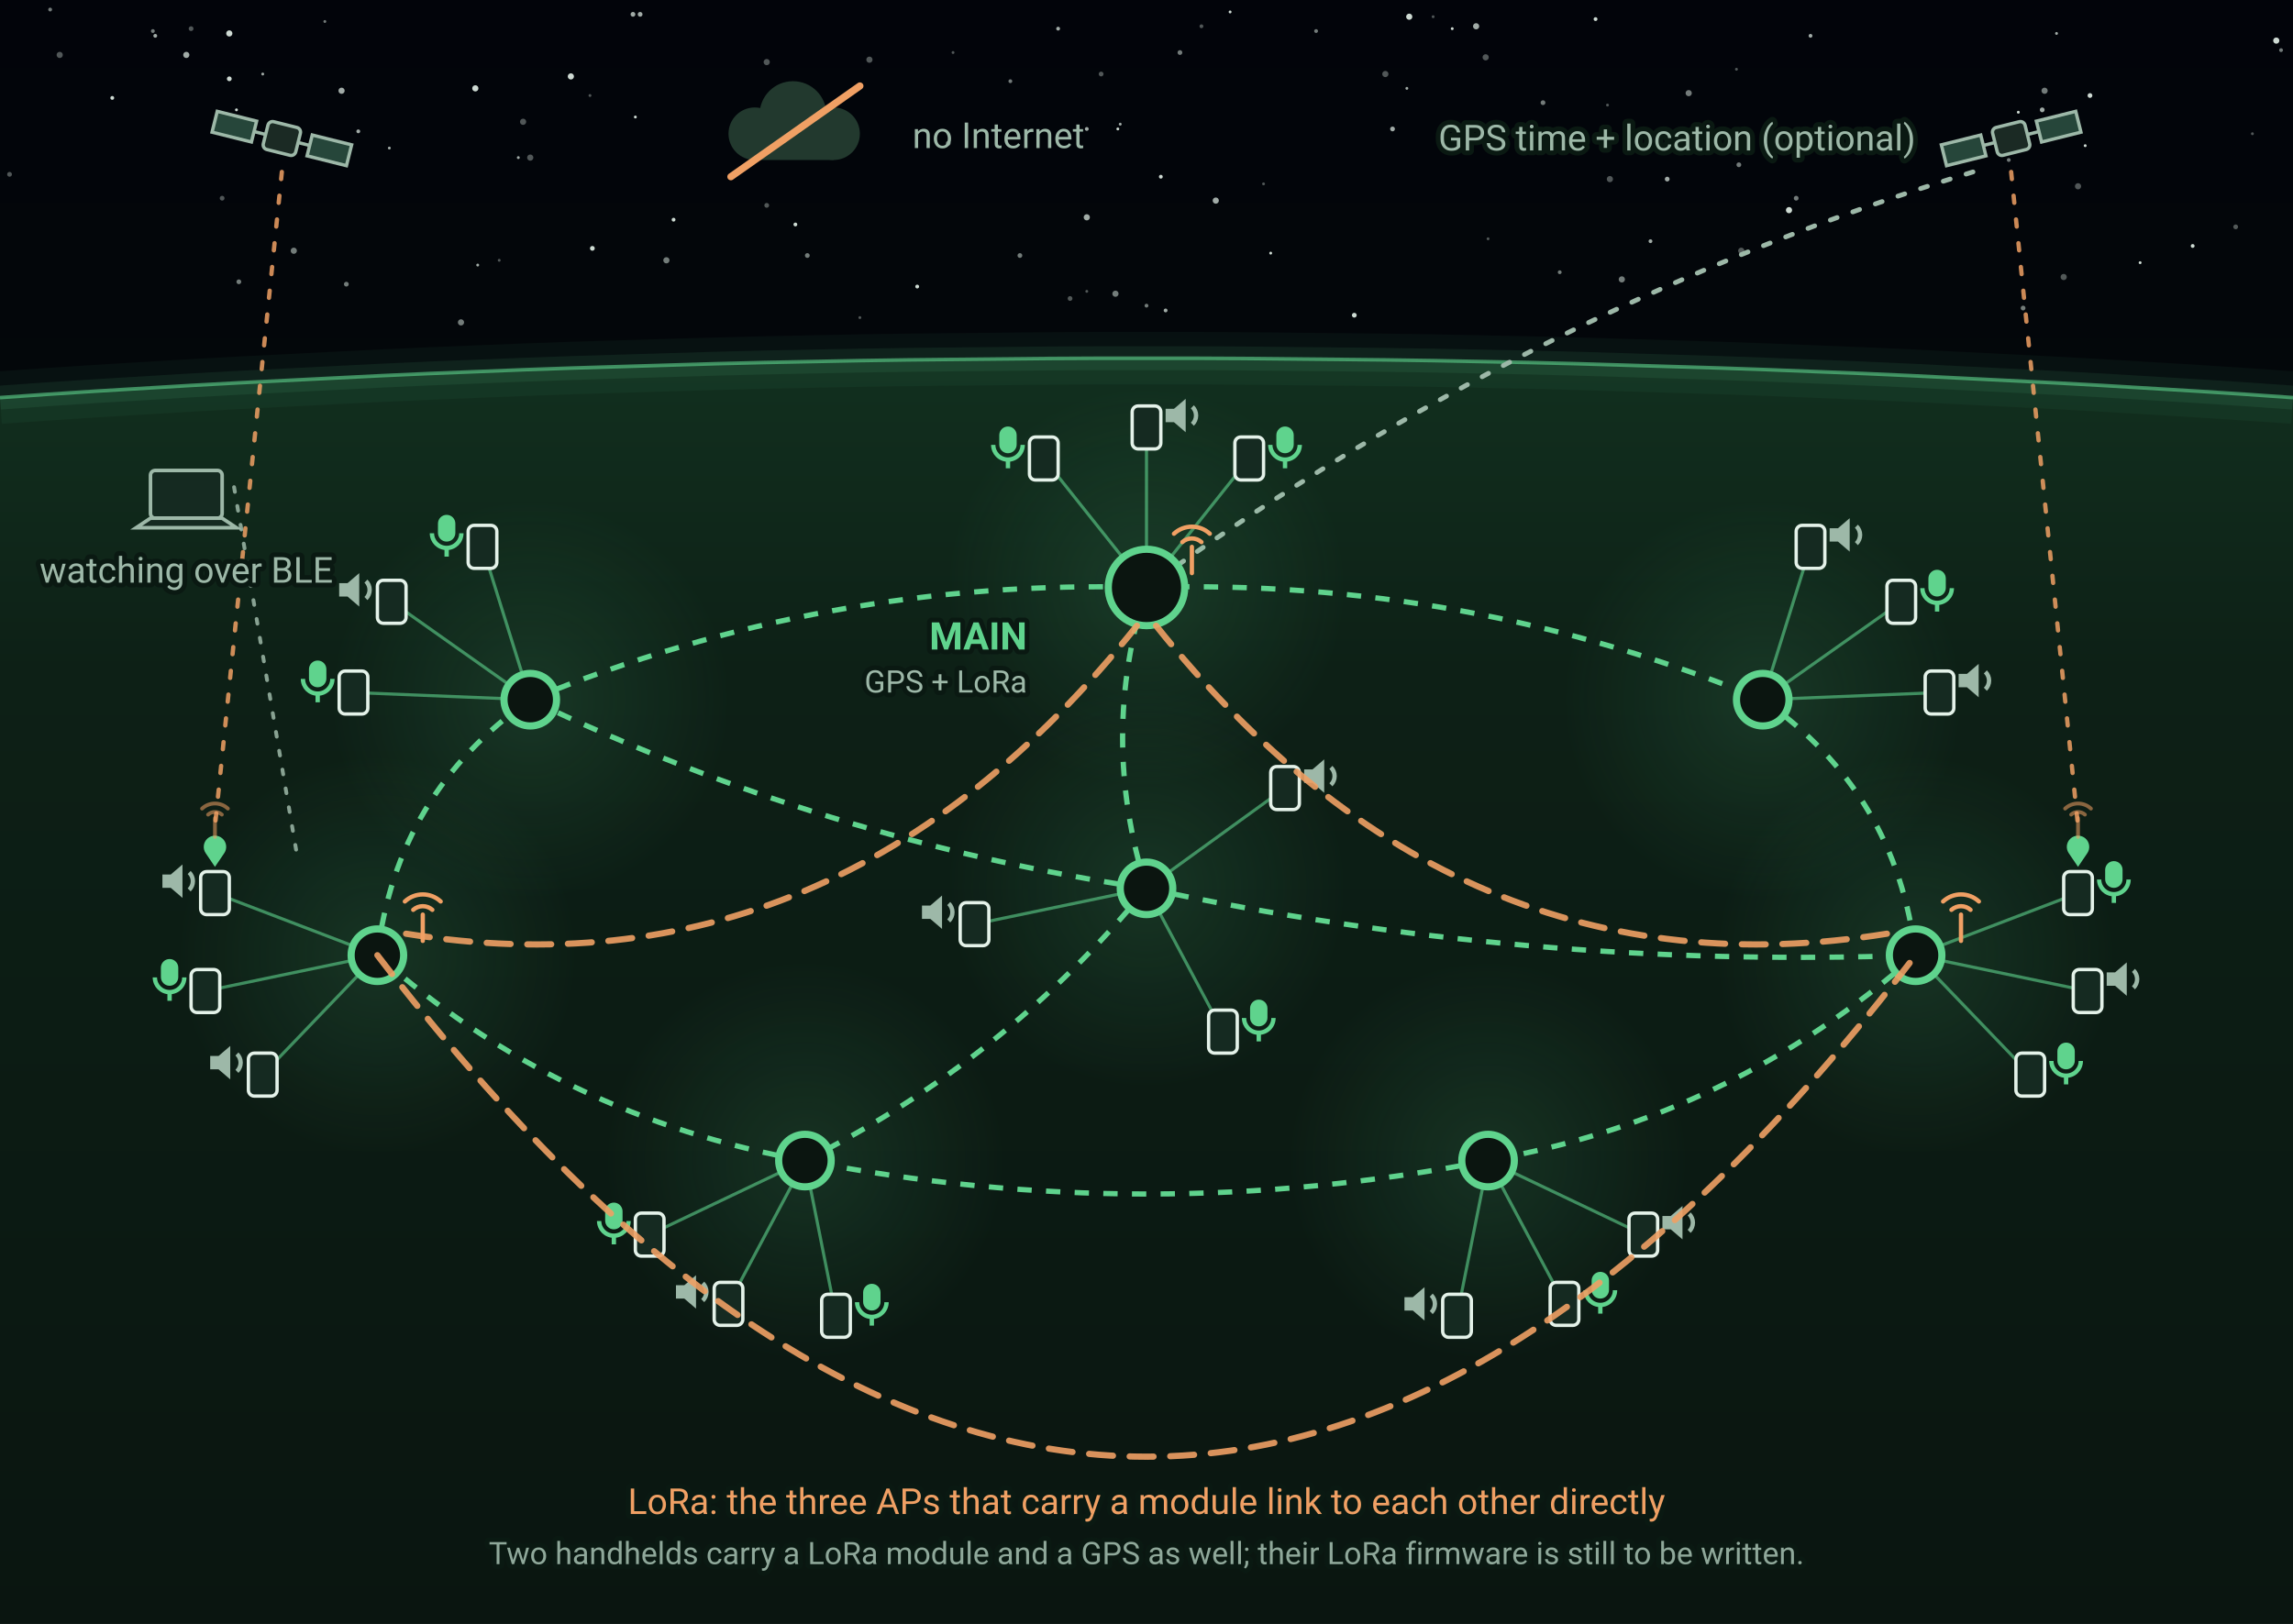
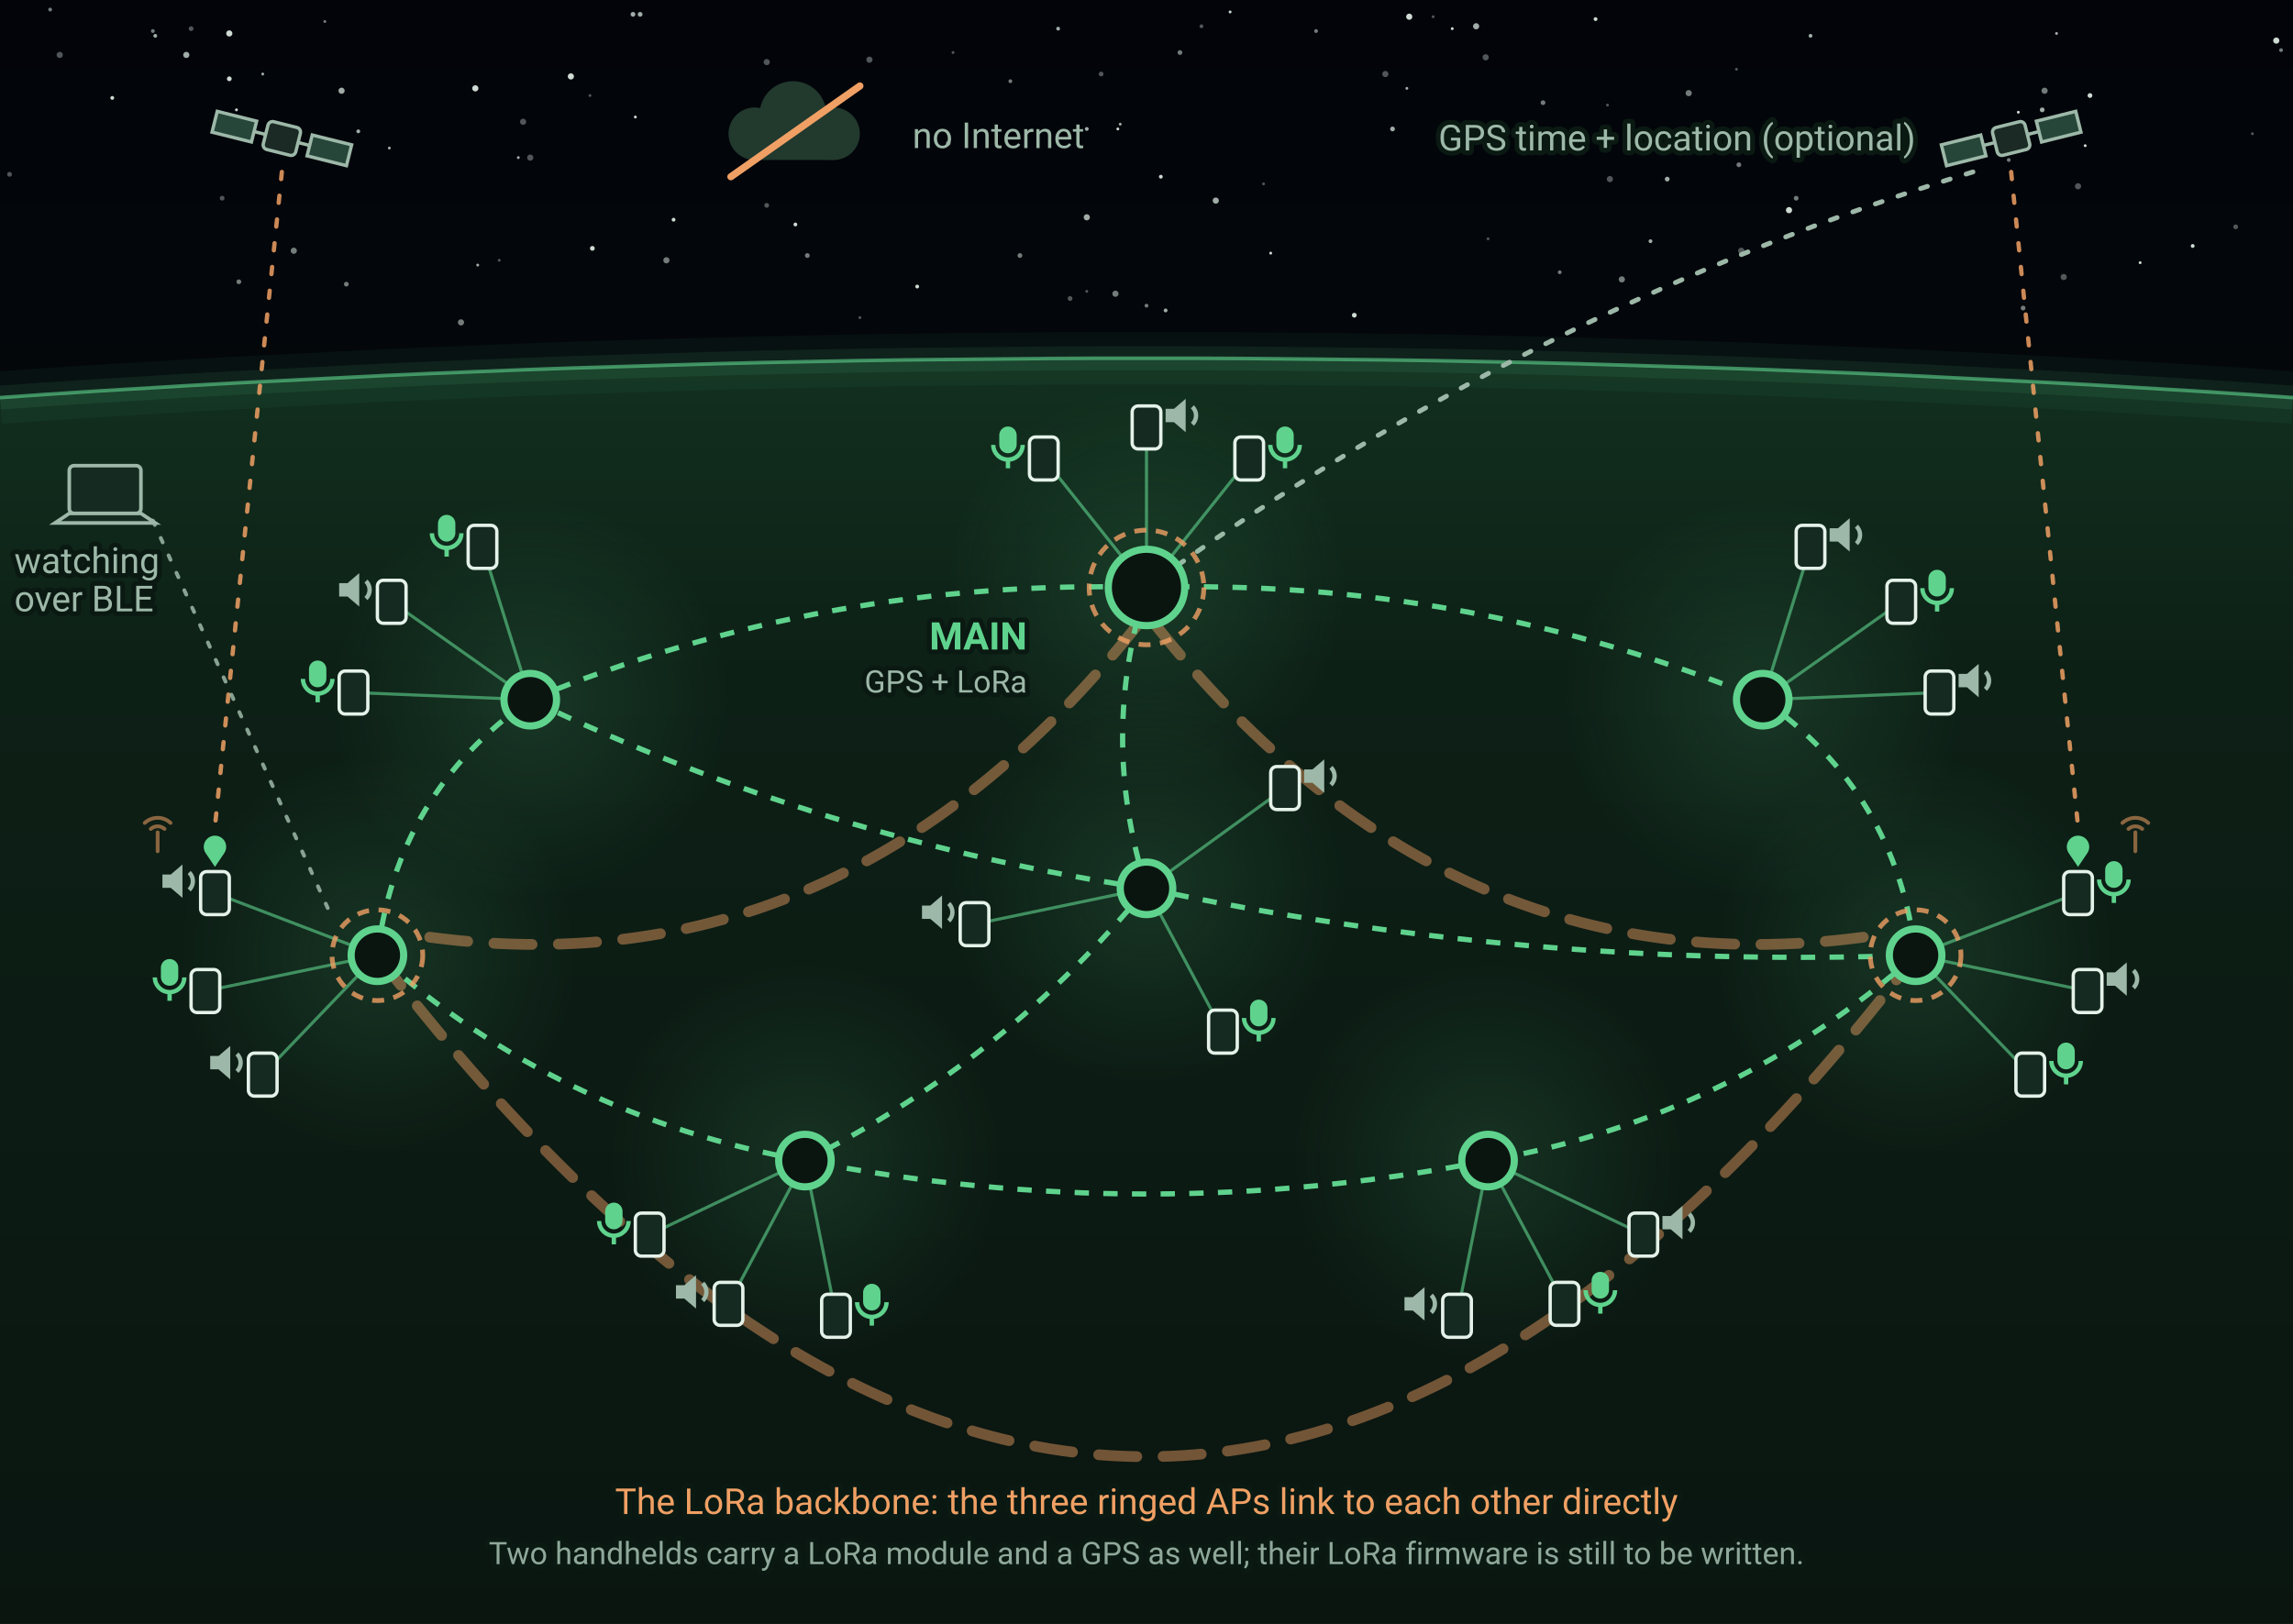
<svg xmlns="http://www.w3.org/2000/svg" viewBox="0 0 960 680" font-family="'Segoe UI', system-ui, -apple-system, Roboto, 'Helvetica Neue', Arial, sans-serif" font-size="15" role="img" aria-labelledby="dt dd">
  <defs>
    <radialGradient id="halo" r=".5">
      <stop offset="0" stop-color="#5FD38D" stop-opacity=".13" />
      <stop offset="1" stop-color="#5FD38D" stop-opacity="0" />
    </radialGradient>
    <linearGradient id="ground" x1="0" y1="0" x2="0" y2="1">
      <stop offset="0" stop-color="#12301F" />
      <stop offset=".25" stop-color="#0D2016" />
      <stop offset="1" stop-color="#0A1510" />
    </linearGradient>
    <linearGradient id="space" x1="0" y1="0" x2="0" y2="1">
      <stop offset="0" stop-color="#02040A" />
      <stop offset="1" stop-color="#06100C" />
    </linearGradient>
  </defs>
  <rect width="960" height="680" fill="url(#space)" />
  <g fill="#E4F2E9">
    <circle cx="467" cy="123" r="1.3" opacity="0.5" />
    <circle cx="193" cy="135" r="1.3" opacity="0.5" />
    <circle cx="100" cy="118" r="1" opacity="0.5" />
    <circle cx="96" cy="14" r="1.3" opacity="0.9" />
    <circle cx="673" cy="44" r="0.6" opacity="0.35" />
    <circle cx="64" cy="13" r="0.8" opacity="0.5" />
    <circle cx="618" cy="11" r="1.3" opacity="0.7" />
    <circle cx="455" cy="54" r="0.8" opacity="0.7" />
    <circle cx="515" cy="5" r="0.6" opacity="0.9" />
    <circle cx="674" cy="75" r="1.3" opacity="0.35" />
    <circle cx="728" cy="69" r="1" opacity="0.5" />
    <circle cx="529" cy="77" r="0.6" opacity="0.35" />
    <circle cx="580" cy="31" r="1.3" opacity="0.35" />
    <circle cx="870" cy="78" r="1.3" opacity="0.35" />
    <circle cx="21" cy="4" r="0.8" opacity="0.5" />
    <circle cx="953" cy="17" r="1.3" opacity="0.9" />
    <circle cx="729" cy="105" r="1.3" opacity="0.35" />
    <circle cx="583" cy="54" r="1" opacity="0.7" />
    <circle cx="93" cy="83" r="1" opacity="0.35" />
    <circle cx="423" cy="34" r="0.8" opacity="0.5" />
    <circle cx="727" cy="29" r="0.6" opacity="0.35" />
    <circle cx="480" cy="128" r="0.8" opacity="0.5" />
    <circle cx="199" cy="37" r="1.3" opacity="0.9" />
    <circle cx="123" cy="105" r="1.3" opacity="0.5" />
    <circle cx="4" cy="73" r="1" opacity="0.35" />
    <circle cx="219" cy="51" r="1.3" opacity="0.35" />
    <circle cx="47" cy="41" r="0.8" opacity="0.9" />
    <circle cx="268" cy="6" r="1" opacity="0.7" />
    <circle cx="399" cy="22" r="0.6" opacity="0.35" />
    <circle cx="217" cy="66" r="0.6" opacity="0.7" />
    <circle cx="384" cy="120" r="0.8" opacity="0.9" />
    <circle cx="856" cy="38" r="1.3" opacity="0.5" />
    <circle cx="646" cy="43" r="1" opacity="0.5" />
    <circle cx="841" cy="67" r="0.8" opacity="0.5" />
    <circle cx="761" cy="54" r="1.3" opacity="0.9" />
    <circle cx="622" cy="24" r="1.3" opacity="0.35" />
    <circle cx="110" cy="31" r="0.6" opacity="0.7" />
    <circle cx="248" cy="104" r="1" opacity="0.9" />
    <circle cx="847" cy="129" r="1" opacity="0.5" />
    <circle cx="955" cy="21" r="0.8" opacity="0.5" />
    <circle cx="494" cy="22" r="1" opacity="0.5" />
    <circle cx="943" cy="56" r="0.6" opacity="0.35" />
    <circle cx="279" cy="109" r="1.3" opacity="0.5" />
    <circle cx="65" cy="15" r="0.8" opacity="0.7" />
    <circle cx="589" cy="37" r="0.6" opacity="0.7" />
    <circle cx="145" cy="119" r="1" opacity="0.5" />
    <circle cx="608" cy="12" r="0.6" opacity="0.9" />
    <circle cx="936" cy="95" r="1" opacity="0.35" />
    <circle cx="25" cy="23" r="1.3" opacity="0.35" />
    <circle cx="752" cy="83" r="1" opacity="0.5" />
    <circle cx="78" cy="23" r="1.3" opacity="0.7" />
    <circle cx="758" cy="15" r="0.8" opacity="0.7" />
    <circle cx="364" cy="25" r="1.3" opacity="0.35" />
    <circle cx="896" cy="110" r="0.6" opacity="0.9" />
    <circle cx="590" cy="7" r="1.3" opacity="0.9" />
    <circle cx="600" cy="7" r="0.6" opacity="0.35" />
    <circle cx="96" cy="33" r="1" opacity="0.9" />
    <circle cx="749" cy="88" r="1.3" opacity="0.9" />
    <circle cx="455" cy="122" r="0.6" opacity="0.35" />
    <circle cx="321" cy="26" r="1.3" opacity="0.35" />
    <circle cx="239" cy="32" r="1.3" opacity="0.9" />
    <circle cx="265" cy="6" r="1" opacity="0.7" />
    <circle cx="150" cy="55" r="0.8" opacity="0.7" />
    <circle cx="679" cy="117" r="1.3" opacity="0.5" />
    <circle cx="338" cy="107" r="1" opacity="0.5" />
    <circle cx="653" cy="114" r="0.8" opacity="0.5" />
    <circle cx="397" cy="60" r="1" opacity="0.5" />
    <circle cx="143" cy="38" r="1.3" opacity="0.7" />
    <circle cx="861" cy="14" r="0.6" opacity="0.7" />
    <circle cx="845" cy="47" r="0.6" opacity="0.9" />
    <circle cx="486" cy="74" r="0.8" opacity="0.9" />
    <circle cx="509" cy="84" r="1.3" opacity="0.7" />
    <circle cx="80" cy="12" r="1" opacity="0.35" />
    <circle cx="698" cy="75" r="1" opacity="0.7" />
    <circle cx="668" cy="8" r="0.8" opacity="0.9" />
    <circle cx="469" cy="52" r="0.6" opacity="0.7" />
    <circle cx="247" cy="40" r="0.6" opacity="0.35" />
    <circle cx="461" cy="31" r="1" opacity="0.35" />
    <circle cx="704" cy="54" r="0.8" opacity="0.9" />
    <circle cx="266" cy="49" r="0.6" opacity="0.9" />
    <circle cx="551" cy="13" r="0.8" opacity="0.5" />
    <circle cx="282" cy="92" r="0.8" opacity="0.9" />
    <circle cx="873" cy="61" r="0.6" opacity="0.9" />
    <circle cx="918" cy="103" r="0.8" opacity="0.9" />
    <circle cx="468" cy="54" r="0.6" opacity="0.9" />
    <circle cx="567" cy="132" r="1" opacity="0.9" />
    <circle cx="338" cy="56" r="0.6" opacity="0.35" />
    <circle cx="222" cy="66" r="1.3" opacity="0.35" />
    <circle cx="321" cy="86" r="1" opacity="0.35" />
    <circle cx="360" cy="133" r="0.6" opacity="0.35" />
    <circle cx="455" cy="91" r="1.3" opacity="0.7" />
    <circle cx="503" cy="11" r="0.8" opacity="0.35" />
    <circle cx="443" cy="12" r="0.8" opacity="0.7" />
    <circle cx="707" cy="39" r="1.3" opacity="0.5" />
    <circle cx="864" cy="116" r="1.3" opacity="0.35" />
    <circle cx="780" cy="60" r="1.3" opacity="0.7" />
    <circle cx="855" cy="46" r="1" opacity="0.7" />
    <circle cx="691" cy="101" r="0.8" opacity="0.7" />
    <circle cx="875" cy="40" r="1" opacity="0.9" />
    <circle cx="209" cy="109" r="0.6" opacity="0.35" />
    <circle cx="623" cy="100" r="0.6" opacity="0.35" />
    <circle cx="532" cy="106" r="0.6" opacity="0.9" />
    <circle cx="99" cy="46" r="0.6" opacity="0.9" />
    <circle cx="427" cy="107" r="1" opacity="0.5" />
    <circle cx="488" cy="130" r="0.8" opacity="0.7" />
    <circle cx="448" cy="125" r="1" opacity="0.35" />
    <circle cx="200" cy="111" r="0.6" opacity="0.7" />
    <circle cx="136" cy="9" r="0.6" opacity="0.5" />
    <circle cx="163" cy="62" r="0.6" opacity="0.7" />
    <circle cx="333" cy="94" r="0.8" opacity="0.9" />
  </g>
  <g transform="translate(118 58) rotate(14)" stroke="#9DB8A8" stroke-width="1.4">
    <rect x="-7" y="-6" width="14" height="12" rx="2" fill="#1B2A24" />
    <rect x="-29" y="-4.5" width="17" height="9" fill="#26463A" />
    <rect x="12" y="-4.5" width="17" height="9" fill="#26463A" />
    <path d="M-12 0 H-7 M7 0 H12" />
  </g>
  <g transform="translate(842 58) rotate(-14)" stroke="#9DB8A8" stroke-width="1.4">
    <rect x="-7" y="-6" width="14" height="12" rx="2" fill="#1B2A24" />
    <rect x="-29" y="-4.5" width="17" height="9" fill="#26463A" />
    <rect x="12" y="-4.5" width="17" height="9" fill="#26463A" />
    <path d="M-12 0 H-7 M7 0 H12" />
  </g>
  <text paint-order="stroke" stroke="#0A1912" stroke-width="4" stroke-linejoin="round" x="802" y="63" fill="#9DB8A8" text-anchor="end">GPS time + location (optional)</text>
  <g transform="translate(300 34)">
    <g fill="#22392E">
      <circle cx="16" cy="22" r="11" />
      <circle cx="32" cy="14" r="14" />
      <circle cx="49" cy="22" r="11" />
      <rect x="16" y="20" width="33" height="13" />
    </g>
    <path d="M6 40 L60 2" stroke="#F0A064" stroke-width="3" stroke-linecap="round" />
  </g>
  <text x="382" y="62" fill="#9DB8A8">no Internet</text>
  <path d="M0.0 166.5 L20.0 165.1 L40.0 163.8 L60.0 162.6 L80.0 161.4 L100.0 160.3 L120.0 159.3 L140.0 158.3 L160.0 157.3 L180.0 156.4 L200.0 155.6 L220.0 154.8 L240.0 154.1 L260.0 153.5 L280.0 152.9 L300.0 152.3 L320.0 151.8 L340.0 151.4 L360.0 151.0 L380.0 150.7 L400.0 150.5 L420.0 150.3 L440.0 150.1 L460.0 150.0 L480.0 150.0 L500.0 150.0 L520.0 150.1 L540.0 150.3 L560.0 150.5 L580.0 150.7 L600.0 151.0 L620.0 151.4 L640.0 151.8 L660.0 152.3 L680.0 152.9 L700.0 153.5 L720.0 154.1 L740.0 154.8 L760.0 155.6 L780.0 156.4 L800.0 157.3 L820.0 158.3 L840.0 159.3 L860.0 160.3 L880.0 161.4 L900.0 162.6 L920.0 163.8 L940.0 165.1 L960.0 166.5 L960 680 L0 680 Z" fill="url(#ground)" />
  <path d="M0.0 166.5 L20.0 165.1 L40.0 163.8 L60.0 162.6 L80.0 161.4 L100.0 160.3 L120.0 159.3 L140.0 158.3 L160.0 157.3 L180.0 156.4 L200.0 155.6 L220.0 154.8 L240.0 154.1 L260.0 153.5 L280.0 152.9 L300.0 152.3 L320.0 151.8 L340.0 151.4 L360.0 151.0 L380.0 150.7 L400.0 150.5 L420.0 150.3 L440.0 150.1 L460.0 150.0 L480.0 150.0 L500.0 150.0 L520.0 150.1 L540.0 150.3 L560.0 150.5 L580.0 150.7 L600.0 151.0 L620.0 151.4 L640.0 151.8 L660.0 152.3 L680.0 152.9 L700.0 153.5 L720.0 154.1 L740.0 154.8 L760.0 155.6 L780.0 156.4 L800.0 157.3 L820.0 158.3 L840.0 159.3 L860.0 160.3 L880.0 161.4 L900.0 162.6 L920.0 163.8 L940.0 165.1 L960.0 166.5" fill="none" stroke="#5FD38D" stroke-width="22" opacity=".05" />
  <path d="M0.0 166.5 L20.0 165.1 L40.0 163.8 L60.0 162.6 L80.0 161.4 L100.0 160.3 L120.0 159.3 L140.0 158.3 L160.0 157.3 L180.0 156.4 L200.0 155.6 L220.0 154.8 L240.0 154.1 L260.0 153.5 L280.0 152.9 L300.0 152.3 L320.0 151.8 L340.0 151.4 L360.0 151.0 L380.0 150.7 L400.0 150.5 L420.0 150.3 L440.0 150.1 L460.0 150.0 L480.0 150.0 L500.0 150.0 L520.0 150.1 L540.0 150.3 L560.0 150.5 L580.0 150.7 L600.0 151.0 L620.0 151.4 L640.0 151.8 L660.0 152.3 L680.0 152.9 L700.0 153.5 L720.0 154.1 L740.0 154.8 L760.0 155.6 L780.0 156.4 L800.0 157.3 L820.0 158.3 L840.0 159.3 L860.0 160.3 L880.0 161.4 L900.0 162.6 L920.0 163.8 L940.0 165.1 L960.0 166.5" fill="none" stroke="#5FD38D" stroke-width="10" opacity=".09" />
  <path d="M0.0 166.5 L20.0 165.1 L40.0 163.8 L60.0 162.6 L80.0 161.4 L100.0 160.3 L120.0 159.3 L140.0 158.3 L160.0 157.3 L180.0 156.4 L200.0 155.6 L220.0 154.8 L240.0 154.1 L260.0 153.5 L280.0 152.9 L300.0 152.3 L320.0 151.8 L340.0 151.4 L360.0 151.0 L380.0 150.7 L400.0 150.5 L420.0 150.3 L440.0 150.1 L460.0 150.0 L480.0 150.0 L500.0 150.0 L520.0 150.1 L540.0 150.3 L560.0 150.5 L580.0 150.7 L600.0 151.0 L620.0 151.4 L640.0 151.8 L660.0 152.3 L680.0 152.9 L700.0 153.5 L720.0 154.1 L740.0 154.8 L760.0 155.6 L780.0 156.4 L800.0 157.3 L820.0 158.3 L840.0 159.3 L860.0 160.3 L880.0 161.4 L900.0 162.6 L920.0 163.8 L940.0 165.1 L960.0 166.5" fill="none" stroke="#5FD38D" stroke-width="1.5" opacity=".6" />
  <path d="M826 72 Q650 126 494 236" fill="none" stroke="#9DB8A8" stroke-width="2" stroke-dasharray="3 7" stroke-linecap="round" />
  <g fill="none" stroke="#F0A064" stroke-width="1.8" stroke-dasharray="3 7" stroke-linecap="round" opacity=".85">
    <path d="M118 72 L90 346" />
    <path d="M842 72 L870 346" />
  </g>
  <g fill="url(#halo)">
    <circle cx="480" cy="246" r="84" />
    <circle cx="738" cy="293" r="84" />
    <circle cx="802" cy="400" r="84" />
    <circle cx="623" cy="486" r="84" />
    <circle cx="337" cy="486" r="84" />
    <circle cx="158" cy="400" r="84" />
    <circle cx="222" cy="293" r="84" />
    <circle cx="480" cy="372" r="84" />
  </g>
+   <g fill="none" stroke="#F0A064" stroke-width="4.5" stroke-dasharray="16 11" stroke-linecap="round" opacity=".45">
+     <path d="M158 400 Q480 820 802 400" />
+     <path d="M476 262 Q350 420 170 391" />
+     <path d="M484 262 Q610 420 790 391" />
+   </g>
  <g stroke="#5FD38D" stroke-width="2.2" stroke-dasharray="6 6" fill="none">
    <path d="M480 246 Q614 242 738 293" />
    <path d="M738 293 Q794 332 802 400" />
    <path d="M802 400 Q725 468 623 486" />
    <path d="M623 486 Q480 514 337 486" />
    <path d="M337 486 Q235 468 158 400" />
    <path d="M158 400 Q166 332 222 293" />
    <path d="M222 293 Q346 242 480 246" />
    <path d="M480 372 Q460 309 480 246" />
    <path d="M480 372 Q639 406 802 400" />
    <path d="M480 372 Q421 444 337 486" />
    <path d="M480 372 Q345 352 222 293" />
  </g>
  <g stroke="#5FD38D" stroke-width="1.3" opacity=".6">
    <path d="M480 246 L437 192" />
    <path d="M480 246 L480 179" />
    <path d="M480 246 L523 192" />
    <path d="M738 293 L758 229" />
    <path d="M738 293 L796 252" />
    <path d="M738 293 L812 290" />
    <path d="M802 400 L870 374" />
    <path d="M802 400 L874 415" />
    <path d="M802 400 L850 450" />
    <path d="M623 486 L688 517" />
    <path d="M623 486 L655 546" />
    <path d="M623 486 L610 551" />
    <path d="M337 486 L350 551" />
    <path d="M337 486 L305 546" />
    <path d="M337 486 L272 517" />
    <path d="M158 400 L110 450" />
    <path d="M158 400 L86 415" />
    <path d="M158 400 L90 374" />
    <path d="M222 293 L148 290" />
    <path d="M222 293 L164 252" />
    <path d="M222 293 L202 229" />
    <path d="M480 372 L538 330" />
    <path d="M480 372 L512 432" />
    <path d="M480 372 L408 387" />
  </g>
  <g fill="#0B1510" stroke="#5FD38D" stroke-width="3">
    <circle cx="480" cy="246" r="16" />
    <circle cx="738" cy="293" r="11" />
    <circle cx="802" cy="400" r="11" />
    <circle cx="623" cy="486" r="11" />
    <circle cx="337" cy="486" r="11" />
    <circle cx="158" cy="400" r="11" />
    <circle cx="222" cy="293" r="11" />
    <circle cx="480" cy="372" r="11" />
  </g>
+   <g fill="none" stroke="#F0A064" stroke-width="2" stroke-dasharray="5 4" opacity=".8">
+     <circle cx="480" cy="246" r="24" />
+     <circle cx="158" cy="400" r="19" />
+     <circle cx="802" cy="400" r="19" />
+   </g>
  <text paint-order="stroke" stroke="#0A1912" stroke-width="4" stroke-linejoin="round" x="430" y="272" fill="#5FD38D" font-size="16" font-weight="600" text-anchor="end">MAIN</text>
  <text paint-order="stroke" stroke="#0A1912" stroke-width="4" stroke-linejoin="round" x="430" y="290" fill="#9DB8A8" font-size="13" text-anchor="end">GPS + LoRa</text>
-   <g>
-     <g transform="translate(499 231)" fill="none" stroke="#F0A064" stroke-width="1.8" stroke-linecap="round">
-       <path d="M0 9 V-2" />
-       <path d="M-4 -4 a6 6 0 0 1 8 0" />
-       <path d="M-7.5 -7.5 a11 11 0 0 1 15 0" />
-     </g>
-     <g transform="translate(177 385)" fill="none" stroke="#F0A064" stroke-width="1.8" stroke-linecap="round">
-       <path d="M0 9 V-2" />
-       <path d="M-4 -4 a6 6 0 0 1 8 0" />
-       <path d="M-7.5 -7.5 a11 11 0 0 1 15 0" />
-     </g>
-     <g transform="translate(821 385)" fill="none" stroke="#F0A064" stroke-width="1.8" stroke-linecap="round">
-       <path d="M0 9 V-2" />
-       <path d="M-4 -4 a6 6 0 0 1 8 0" />
-       <path d="M-7.5 -7.5 a11 11 0 0 1 15 0" />
-     </g>
-   </g>
  <g fill="#152A21" stroke="#E4F2E9" stroke-width="1.4">
    <rect x="431" y="183" width="12" height="18" rx="2.5" />
    <rect x="474" y="170" width="12" height="18" rx="2.5" />
    <rect x="517" y="183" width="12" height="18" rx="2.5" />
    <rect x="752" y="220" width="12" height="18" rx="2.5" />
    <rect x="790" y="243" width="12" height="18" rx="2.5" />
    <rect x="806" y="281" width="12" height="18" rx="2.5" />
    <rect x="864" y="365" width="12" height="18" rx="2.5" />
    <rect x="868" y="406" width="12" height="18" rx="2.5" />
    <rect x="844" y="441" width="12" height="18" rx="2.5" />
    <rect x="682" y="508" width="12" height="18" rx="2.5" />
    <rect x="649" y="537" width="12" height="18" rx="2.5" />
    <rect x="604" y="542" width="12" height="18" rx="2.5" />
    <rect x="344" y="542" width="12" height="18" rx="2.5" />
    <rect x="299" y="537" width="12" height="18" rx="2.5" />
    <rect x="266" y="508" width="12" height="18" rx="2.5" />
    <rect x="104" y="441" width="12" height="18" rx="2.5" />
    <rect x="80" y="406" width="12" height="18" rx="2.5" />
    <rect x="84" y="365" width="12" height="18" rx="2.5" />
    <rect x="142" y="281" width="12" height="18" rx="2.5" />
    <rect x="158" y="243" width="12" height="18" rx="2.5" />
    <rect x="196" y="220" width="12" height="18" rx="2.5" />
    <rect x="532" y="321" width="12" height="18" rx="2.5" />
    <rect x="506" y="423" width="12" height="18" rx="2.5" />
    <rect x="402" y="378" width="12" height="18" rx="2.5" />
  </g>
  <g transform="translate(422 187) scale(1.4)">
    <rect x="-2.6" y="-6" width="5.2" height="8" rx="2.6" fill="#5FD38D" />
    <path d="M-4.4 -0.5 a4.4 4.4 0 0 0 8.8 0 M0 4 V6.5" fill="none" stroke="#5FD38D" stroke-width="1.3" />
  </g>
  <g transform="translate(495 174) scale(1.4)">
    <path d="M-5 -2 H-2.5 L1 -5 V5 L-2.5 2 H-5 Z" fill="#9DB8A8" />
    <path d="M3 -2.6 a3.6 3.6 0 0 1 0 5.2" fill="none" stroke="#9DB8A8" stroke-width="1.3" />
  </g>
  <g transform="translate(538 187) scale(1.4)">
    <rect x="-2.6" y="-6" width="5.2" height="8" rx="2.6" fill="#5FD38D" />
    <path d="M-4.4 -0.5 a4.4 4.4 0 0 0 8.8 0 M0 4 V6.5" fill="none" stroke="#5FD38D" stroke-width="1.3" />
  </g>
  <g transform="translate(773 224) scale(1.4)">
    <path d="M-5 -2 H-2.5 L1 -5 V5 L-2.5 2 H-5 Z" fill="#9DB8A8" />
    <path d="M3 -2.6 a3.6 3.6 0 0 1 0 5.2" fill="none" stroke="#9DB8A8" stroke-width="1.3" />
  </g>
  <g transform="translate(811 247) scale(1.4)">
    <rect x="-2.6" y="-6" width="5.2" height="8" rx="2.6" fill="#5FD38D" />
    <path d="M-4.4 -0.5 a4.4 4.4 0 0 0 8.8 0 M0 4 V6.5" fill="none" stroke="#5FD38D" stroke-width="1.3" />
  </g>
  <g transform="translate(827 285) scale(1.4)">
    <path d="M-5 -2 H-2.5 L1 -5 V5 L-2.5 2 H-5 Z" fill="#9DB8A8" />
    <path d="M3 -2.6 a3.6 3.6 0 0 1 0 5.2" fill="none" stroke="#9DB8A8" stroke-width="1.3" />
  </g>
  <g transform="translate(885 369) scale(1.4)">
    <rect x="-2.6" y="-6" width="5.2" height="8" rx="2.6" fill="#5FD38D" />
    <path d="M-4.4 -0.5 a4.4 4.4 0 0 0 8.8 0 M0 4 V6.5" fill="none" stroke="#5FD38D" stroke-width="1.3" />
  </g>
  <g transform="translate(889 410) scale(1.4)">
    <path d="M-5 -2 H-2.5 L1 -5 V5 L-2.5 2 H-5 Z" fill="#9DB8A8" />
    <path d="M3 -2.6 a3.6 3.6 0 0 1 0 5.2" fill="none" stroke="#9DB8A8" stroke-width="1.3" />
  </g>
  <g transform="translate(865 445) scale(1.4)">
    <rect x="-2.6" y="-6" width="5.2" height="8" rx="2.6" fill="#5FD38D" />
    <path d="M-4.4 -0.5 a4.4 4.4 0 0 0 8.8 0 M0 4 V6.5" fill="none" stroke="#5FD38D" stroke-width="1.3" />
  </g>
  <g transform="translate(703 512) scale(1.4)">
    <path d="M-5 -2 H-2.5 L1 -5 V5 L-2.5 2 H-5 Z" fill="#9DB8A8" />
    <path d="M3 -2.6 a3.6 3.6 0 0 1 0 5.2" fill="none" stroke="#9DB8A8" stroke-width="1.3" />
  </g>
  <g transform="translate(670 541) scale(1.4)">
    <rect x="-2.6" y="-6" width="5.2" height="8" rx="2.6" fill="#5FD38D" />
    <path d="M-4.4 -0.5 a4.4 4.4 0 0 0 8.8 0 M0 4 V6.5" fill="none" stroke="#5FD38D" stroke-width="1.3" />
  </g>
  <g transform="translate(595 546) scale(1.4)">
    <path d="M-5 -2 H-2.5 L1 -5 V5 L-2.5 2 H-5 Z" fill="#9DB8A8" />
    <path d="M3 -2.6 a3.6 3.6 0 0 1 0 5.2" fill="none" stroke="#9DB8A8" stroke-width="1.3" />
  </g>
  <g transform="translate(365 546) scale(1.4)">
    <rect x="-2.6" y="-6" width="5.2" height="8" rx="2.6" fill="#5FD38D" />
    <path d="M-4.4 -0.5 a4.4 4.4 0 0 0 8.8 0 M0 4 V6.5" fill="none" stroke="#5FD38D" stroke-width="1.3" />
  </g>
  <g transform="translate(290 541) scale(1.4)">
    <path d="M-5 -2 H-2.5 L1 -5 V5 L-2.5 2 H-5 Z" fill="#9DB8A8" />
    <path d="M3 -2.6 a3.6 3.6 0 0 1 0 5.2" fill="none" stroke="#9DB8A8" stroke-width="1.3" />
  </g>
  <g transform="translate(257 512) scale(1.4)">
    <rect x="-2.6" y="-6" width="5.2" height="8" rx="2.6" fill="#5FD38D" />
    <path d="M-4.4 -0.5 a4.4 4.4 0 0 0 8.8 0 M0 4 V6.5" fill="none" stroke="#5FD38D" stroke-width="1.3" />
  </g>
  <g transform="translate(95 445) scale(1.4)">
    <path d="M-5 -2 H-2.5 L1 -5 V5 L-2.5 2 H-5 Z" fill="#9DB8A8" />
    <path d="M3 -2.6 a3.6 3.6 0 0 1 0 5.2" fill="none" stroke="#9DB8A8" stroke-width="1.3" />
  </g>
  <g transform="translate(71 410) scale(1.4)">
    <rect x="-2.6" y="-6" width="5.2" height="8" rx="2.6" fill="#5FD38D" />
    <path d="M-4.4 -0.5 a4.4 4.4 0 0 0 8.8 0 M0 4 V6.5" fill="none" stroke="#5FD38D" stroke-width="1.3" />
  </g>
  <g transform="translate(75 369) scale(1.4)">
    <path d="M-5 -2 H-2.5 L1 -5 V5 L-2.5 2 H-5 Z" fill="#9DB8A8" />
    <path d="M3 -2.6 a3.6 3.6 0 0 1 0 5.2" fill="none" stroke="#9DB8A8" stroke-width="1.3" />
  </g>
  <g transform="translate(133 285) scale(1.4)">
    <rect x="-2.6" y="-6" width="5.2" height="8" rx="2.6" fill="#5FD38D" />
    <path d="M-4.4 -0.5 a4.4 4.4 0 0 0 8.8 0 M0 4 V6.5" fill="none" stroke="#5FD38D" stroke-width="1.3" />
  </g>
  <g transform="translate(149 247) scale(1.4)">
    <path d="M-5 -2 H-2.5 L1 -5 V5 L-2.5 2 H-5 Z" fill="#9DB8A8" />
    <path d="M3 -2.6 a3.6 3.6 0 0 1 0 5.2" fill="none" stroke="#9DB8A8" stroke-width="1.3" />
  </g>
  <g transform="translate(187 224) scale(1.4)">
    <rect x="-2.6" y="-6" width="5.2" height="8" rx="2.6" fill="#5FD38D" />
    <path d="M-4.4 -0.5 a4.4 4.4 0 0 0 8.8 0 M0 4 V6.5" fill="none" stroke="#5FD38D" stroke-width="1.3" />
  </g>
  <g transform="translate(553 325) scale(1.4)">
    <path d="M-5 -2 H-2.5 L1 -5 V5 L-2.5 2 H-5 Z" fill="#9DB8A8" />
    <path d="M3 -2.6 a3.6 3.6 0 0 1 0 5.2" fill="none" stroke="#9DB8A8" stroke-width="1.3" />
  </g>
  <g transform="translate(527 427) scale(1.4)">
    <rect x="-2.6" y="-6" width="5.2" height="8" rx="2.6" fill="#5FD38D" />
    <path d="M-4.4 -0.5 a4.4 4.4 0 0 0 8.8 0 M0 4 V6.5" fill="none" stroke="#5FD38D" stroke-width="1.3" />
  </g>
  <g transform="translate(393 382) scale(1.4)">
    <path d="M-5 -2 H-2.5 L1 -5 V5 L-2.5 2 H-5 Z" fill="#9DB8A8" />
    <path d="M3 -2.6 a3.6 3.6 0 0 1 0 5.2" fill="none" stroke="#9DB8A8" stroke-width="1.3" />
  </g>
-   <g fill="none" stroke="#F0A064" stroke-width="2.6" stroke-dasharray="10 7" stroke-linecap="round" opacity=".9">
-     <path d="M158 400 Q480 820 802 400" />
-     <path d="M476 262 Q350 420 170 391" />
-     <path d="M484 262 Q610 420 790 391" />
-   </g>
-   <text paint-order="stroke" stroke="#0A1912" stroke-width="4" stroke-linejoin="round" x="480" y="634" fill="#F0A064" text-anchor="middle">LoRa: the three APs that carry a module link to each other directly</text>
+   <text paint-order="stroke" stroke="#0A1912" stroke-width="4" stroke-linejoin="round" x="480" y="634" fill="#F0A064" text-anchor="middle">The LoRa backbone: the three ringed APs link to each other directly</text>
  <text paint-order="stroke" stroke="#0A1912" stroke-width="4" stroke-linejoin="round" x="480" y="655" fill="#9DB8A8" font-size="13" text-anchor="middle" opacity=".9">Two handhelds carry a LoRa module and a GPS as well; their LoRa firmware is still to be written.</text>
-   <g transform="translate(78 208)" fill="#152A21" stroke="#9DB8A8" stroke-width="1.5">
+   <g transform="translate(44 206)" fill="#152A21" stroke="#9DB8A8" stroke-width="1.5">
    <rect x="-15" y="-11" width="30" height="20" rx="2" />
    <path d="M-21 13 H21 L15 9 H-15 Z" />
  </g>
  <g fill="none" stroke="#9DB8A8" stroke-width="1.6" stroke-dasharray="2 6" stroke-linecap="round" opacity=".85">
-     <path d="M98 204 L124 356" />
-   </g>
-   <text paint-order="stroke" stroke="#0A1912" stroke-width="4" stroke-linejoin="round" x="78" y="244" fill="#9DB8A8" text-anchor="middle">watching over BLE</text>
+     <path d="M64 218 L138 382" />
+   </g>
+   <text paint-order="stroke" stroke="#0A1912" stroke-width="4" stroke-linejoin="round" x="6" y="240" fill="#9DB8A8">watching</text>
+   <text paint-order="stroke" stroke="#0A1912" stroke-width="4" stroke-linejoin="round" x="6" y="256" fill="#9DB8A8">over BLE</text>
  <g fill="#5FD38D">
    <path d="M90 363 l-3.8 -5.6 a4.7 4.7 0 1 1 7.6 0 z" />
    <path d="M870 363 l-3.8 -5.6 a4.7 4.7 0 1 1 7.6 0 z" />
  </g>
-   <g transform="translate(90 344) scale(.72)" fill="none" stroke="#F0A064" stroke-width="2.2" stroke-linecap="round" opacity=".55">
+   <g transform="translate(66 350) scale(.72)" fill="none" stroke="#F0A064" stroke-width="2.2" stroke-linecap="round" opacity=".55">
    <path d="M0 9 V-2" />
    <path d="M-4 -4 a6 6 0 0 1 8 0" />
    <path d="M-7.5 -7.5 a11 11 0 0 1 15 0" />
  </g>
-   <g transform="translate(870 344) scale(.72)" fill="none" stroke="#F0A064" stroke-width="2.2" stroke-linecap="round" opacity=".55">
+   <g transform="translate(894 350) scale(.72)" fill="none" stroke="#F0A064" stroke-width="2.2" stroke-linecap="round" opacity=".55">
    <path d="M0 9 V-2" />
    <path d="M-4 -4 a6 6 0 0 1 8 0" />
    <path d="M-7.5 -7.5 a11 11 0 0 1 15 0" />
  </g>
</svg>
